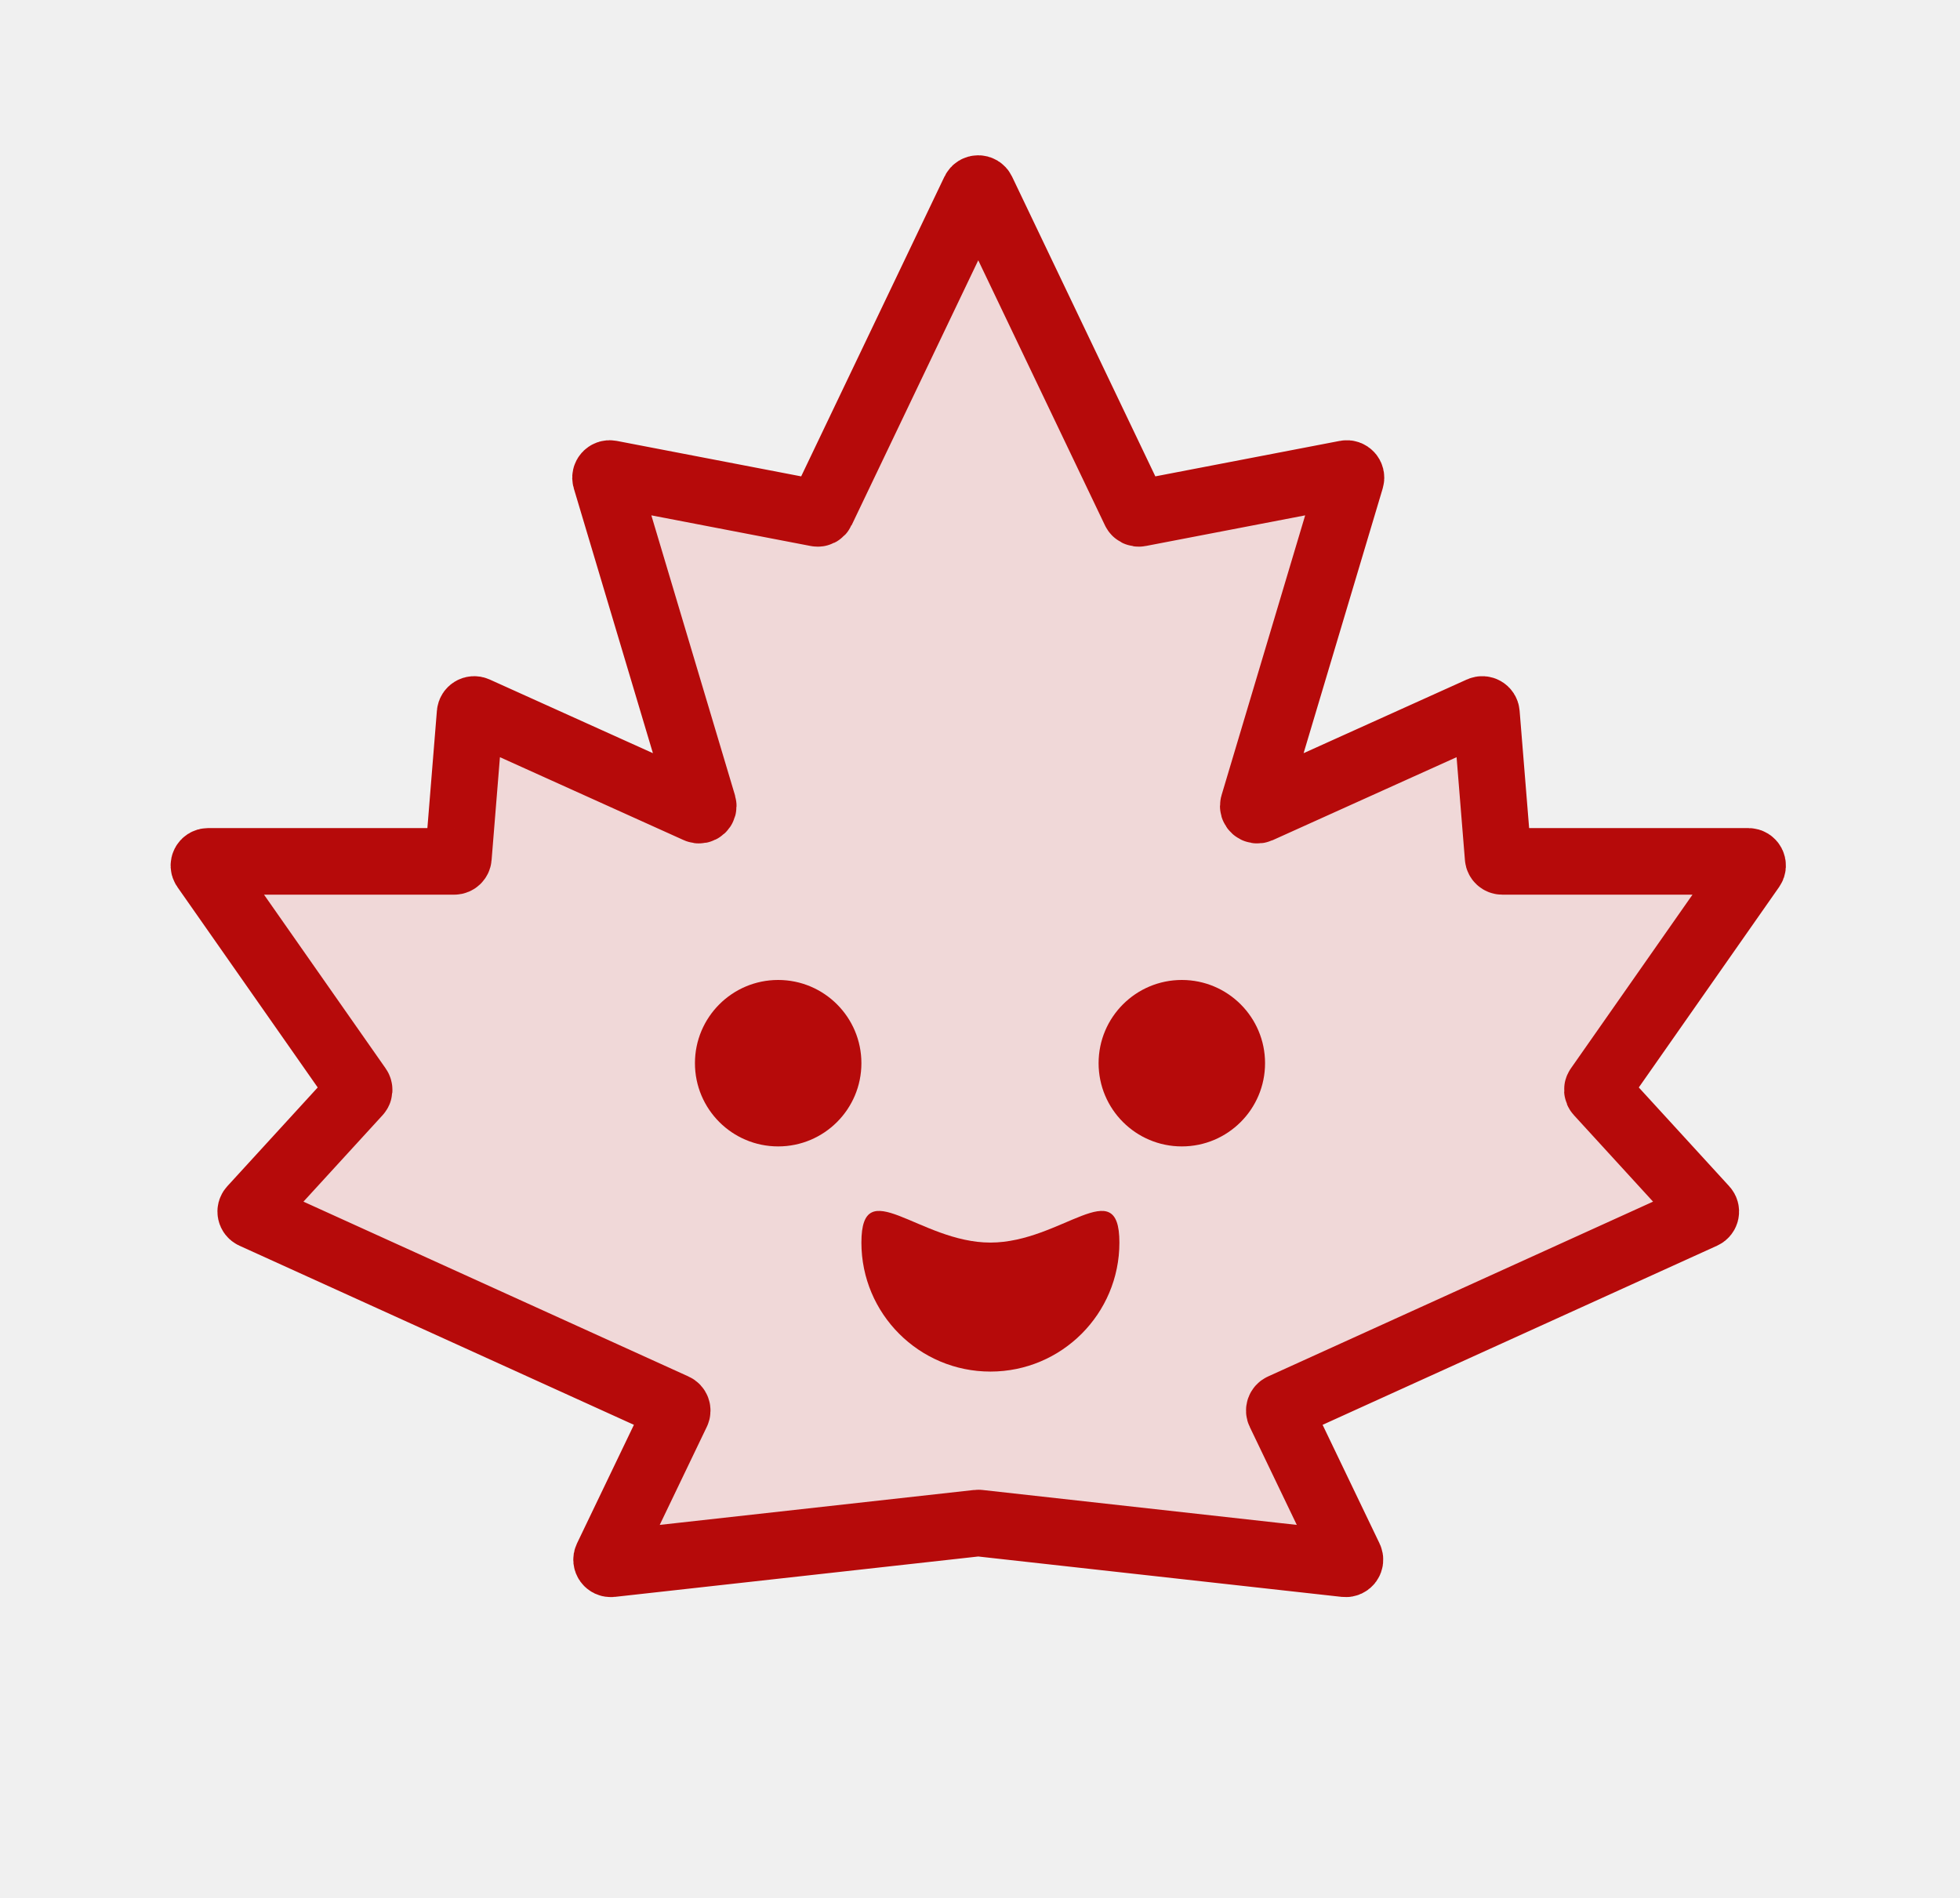
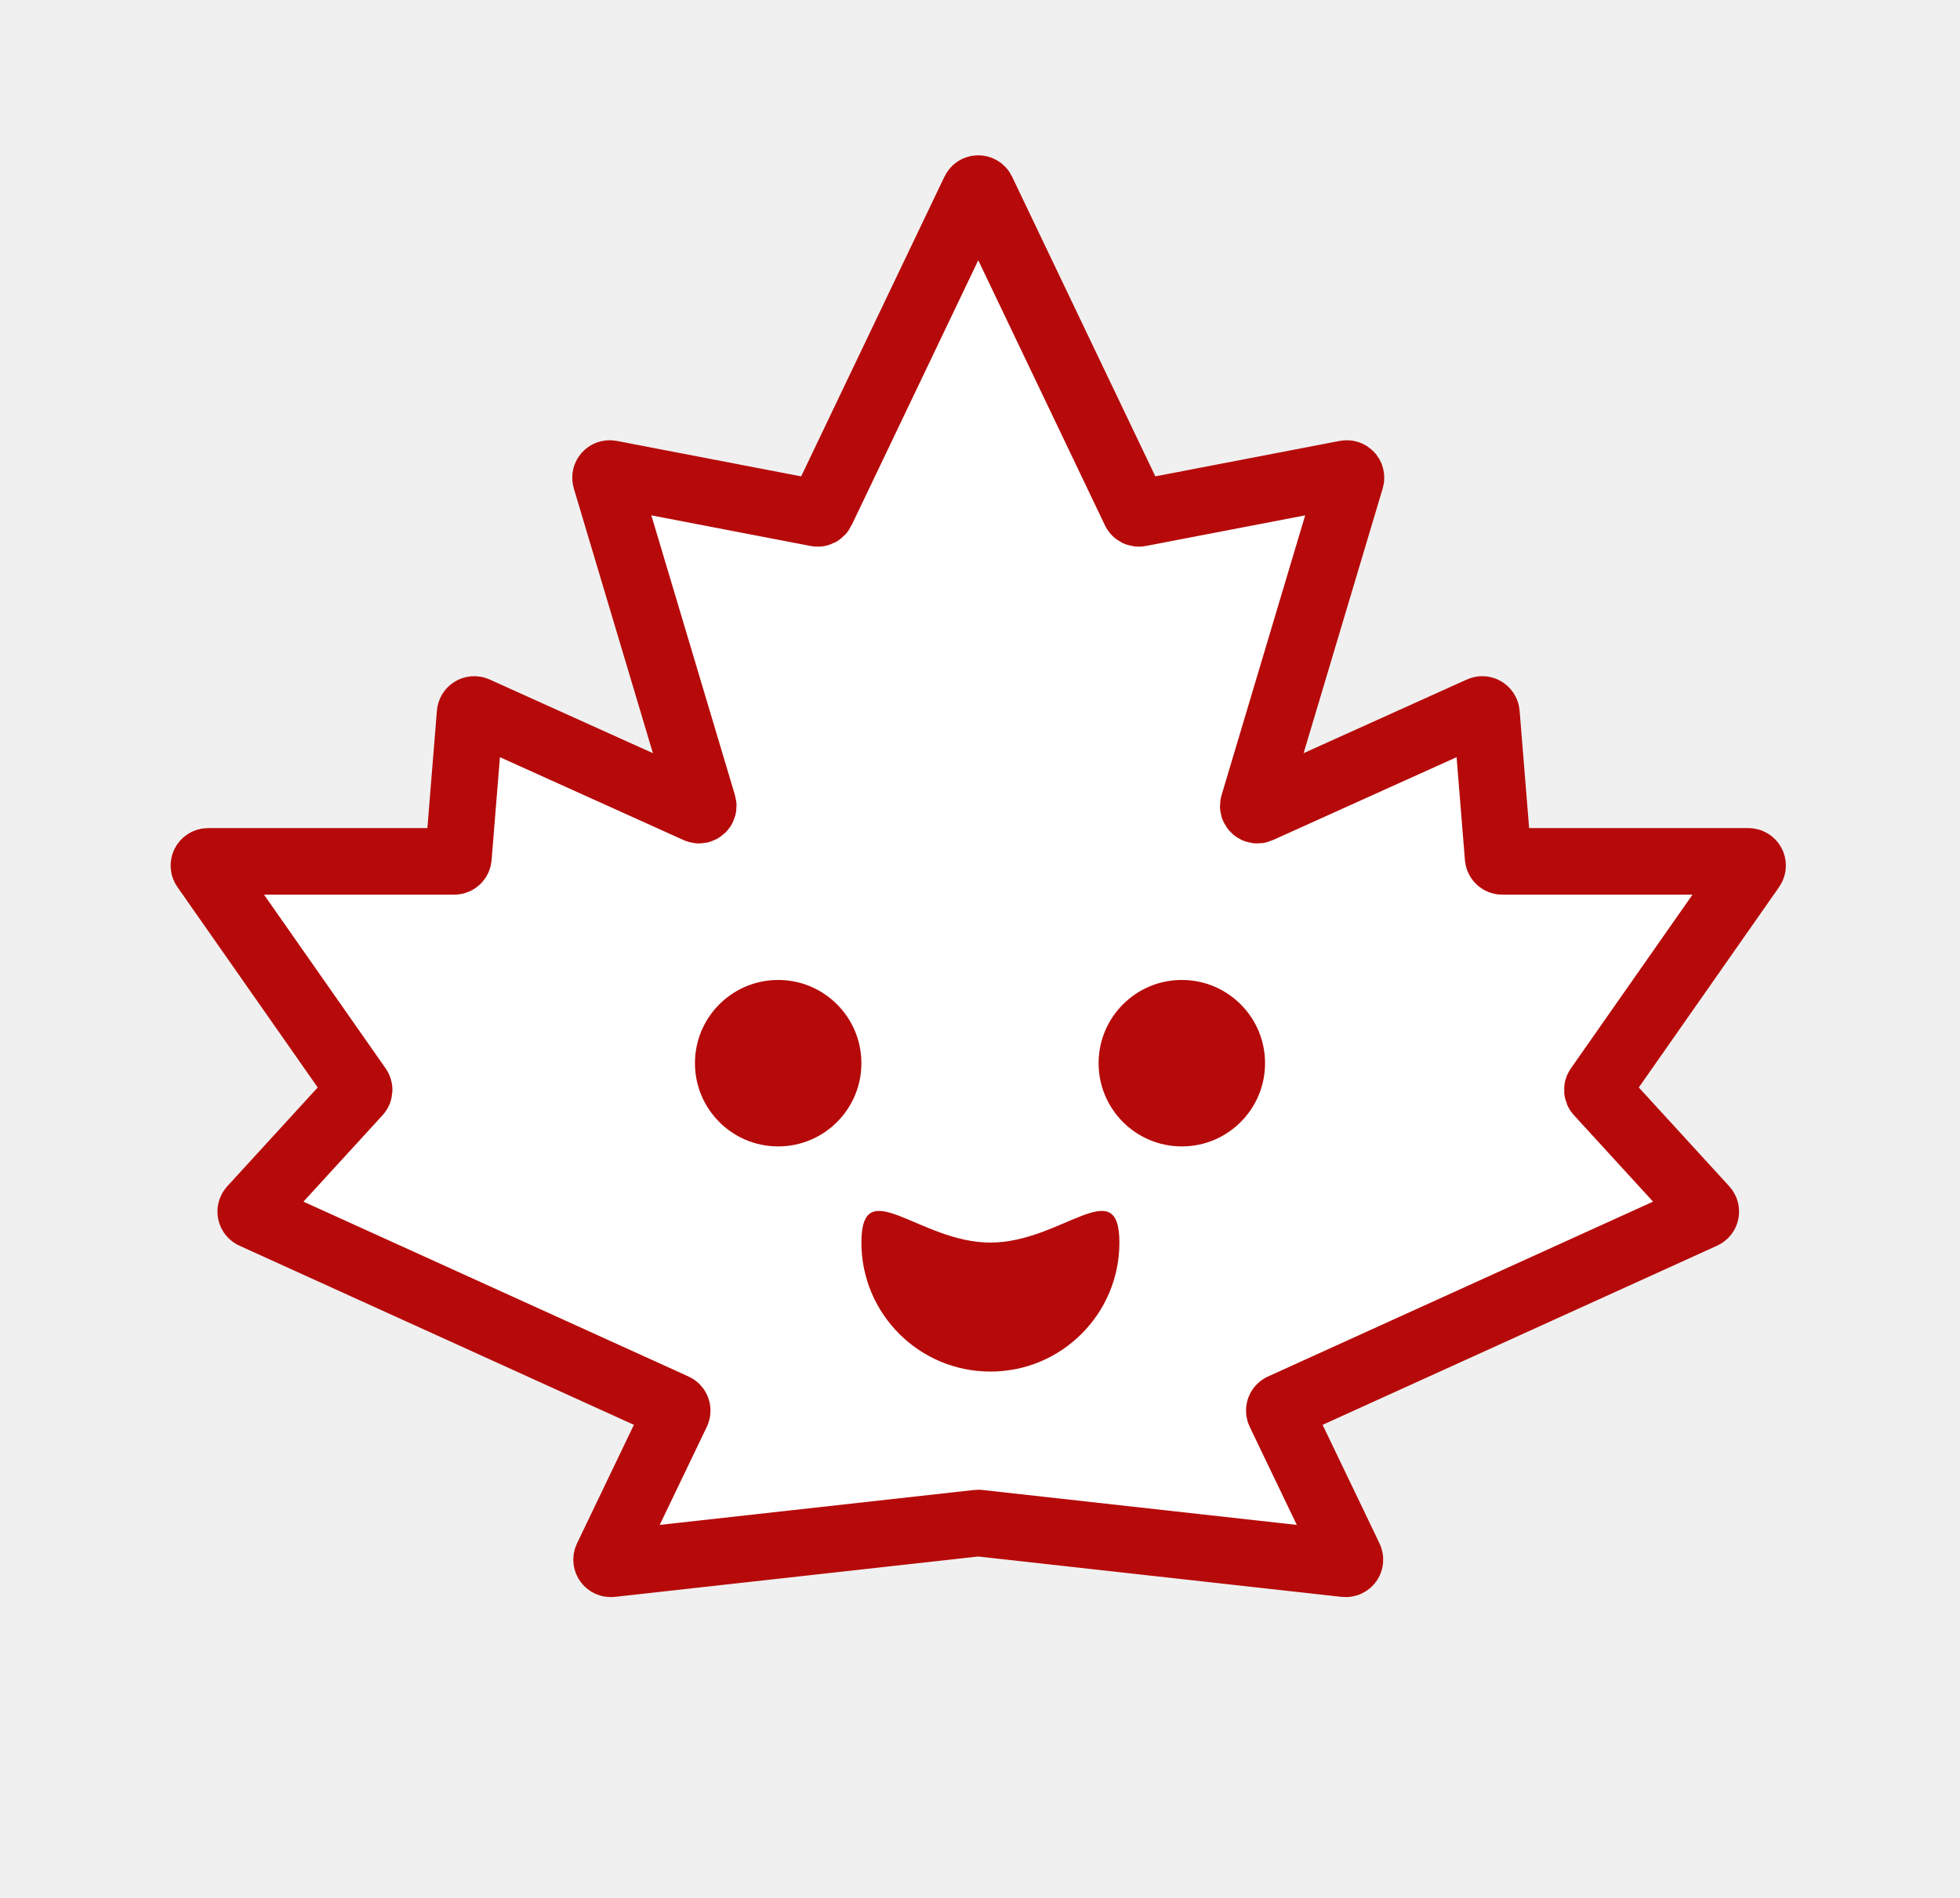
<svg xmlns="http://www.w3.org/2000/svg" height="100%" stroke-miterlimit="10" style="fill-rule:nonzero;clip-rule:evenodd;stroke-linecap:round;stroke-linejoin:round;" version="1.1" viewBox="0 0 471 456" width="100%" xml:space="preserve">
  <defs />
  <g id="Untitled">
-     <path d="M323.289 375.801L235.192 366.012C235.118 366.004 235.044 366.004 234.971 366.012L146.873 375.801C146.093 375.888 145.522 375.082 145.861 374.374L162.639 339.421C162.882 338.915 162.661 338.309 162.151 338.078L60.835 292.07C60.216 291.789 60.052 290.985 60.511 290.484L86.04 262.592C86.356 262.246 86.39 261.727 86.121 261.343L49.182 208.573C48.719 207.911 49.193 207 50.002 207L109.159 207C109.68 207 110.114 206.6 110.156 206.081L112.966 171.414C113.022 170.725 113.744 170.299 114.375 170.584L167.584 194.599C168.366 194.951 169.199 194.222 168.954 193.401L145.553 115.08C145.338 114.36 145.963 113.67 146.7 113.811L196.323 123.354C196.77 123.44 197.218 123.214 197.414 122.803L234.179 45.888C234.541 45.129 235.621 45.129 235.983 45.888L272.748 122.803C272.944 123.214 273.393 123.44 273.839 123.354L323.462 113.811C324.199 113.67 324.824 114.36 324.609 115.08L301.208 193.401C300.963 194.222 301.797 194.951 302.578 194.599L355.788 170.584C356.418 170.299 357.14 170.725 357.196 171.414L360.007 206.081C360.049 206.6 360.482 207 361.003 207L420.16 207C420.969 207 421.444 207.911 420.98 208.573L384.041 261.343C383.772 261.727 383.806 262.246 384.123 262.592L409.651 290.484C410.11 290.985 409.946 291.789 409.327 292.07L308.011 338.078C307.501 338.309 307.281 338.915 307.523 339.421L324.301 374.374C324.641 375.082 324.069 375.888 323.289 375.801Z" fill="#f0d8d8" fill-rule="nonzero" opacity="1" stroke="#b60a0a" stroke-linecap="butt" stroke-linejoin="miter" stroke-width="16" />
+     <path d="M323.289 375.801L235.192 366.012C235.118 366.004 235.044 366.004 234.971 366.012L146.873 375.801C146.093 375.888 145.522 375.082 145.861 374.374L162.639 339.421C162.882 338.915 162.661 338.309 162.151 338.078L60.835 292.07C60.216 291.789 60.052 290.985 60.511 290.484L86.04 262.592C86.356 262.246 86.39 261.727 86.121 261.343L49.182 208.573C48.719 207.911 49.193 207 50.002 207L109.159 207C109.68 207 110.114 206.6 110.156 206.081L112.966 171.414C113.022 170.725 113.744 170.299 114.375 170.584L167.584 194.599C168.366 194.951 169.199 194.222 168.954 193.401L145.553 115.08C145.338 114.36 145.963 113.67 146.7 113.811L196.323 123.354C196.77 123.44 197.218 123.214 197.414 122.803L234.179 45.888C234.541 45.129 235.621 45.129 235.983 45.888L272.748 122.803C272.944 123.214 273.393 123.44 273.839 123.354L323.462 113.811C324.199 113.67 324.824 114.36 324.609 115.08L301.208 193.401C300.963 194.222 301.797 194.951 302.578 194.599L355.788 170.584C356.418 170.299 357.14 170.725 357.196 171.414L360.007 206.081C360.049 206.6 360.482 207 361.003 207L420.16 207C420.969 207 421.444 207.911 420.98 208.573L384.041 261.343C383.772 261.727 383.806 262.246 384.123 262.592L409.651 290.484C410.11 290.985 409.946 291.789 409.327 292.07L308.011 338.078C307.501 338.309 307.281 338.915 307.523 339.421L324.301 374.374C324.641 375.082 324.069 375.888 323.289 375.801Z" fill="#ffffff" fill-rule="nonzero" opacity="1" stroke="#b60a0a" stroke-linecap="butt" stroke-linejoin="miter" stroke-width="16" />
    <path d="M269 298.609C269 315.73 255.121 329.609 238 329.609C220.879 329.609 207 315.73 207 298.609C207 281.488 220.879 298.609 238 298.609C255.121 298.609 269 281.488 269 298.609Z" fill="#b60a0a" fill-rule="nonzero" opacity="1" stroke="none" />
    <path d="M167 255.5C167 244.454 175.954 235.5 187 235.5C198.046 235.5 207 244.454 207 255.5C207 266.546 198.046 275.5 187 275.5C175.954 275.5 167 266.546 167 255.5Z" fill="#b60a0a" fill-rule="nonzero" opacity="1" stroke="none" />
    <path d="M264 255.5C264 244.454 272.954 235.5 284 235.5C295.046 235.5 304 244.454 304 255.5C304 266.546 295.046 275.5 284 275.5C272.954 275.5 264 266.546 264 255.5Z" fill="#b60a0a" fill-rule="nonzero" opacity="1" stroke="none" />
  </g>
</svg>
